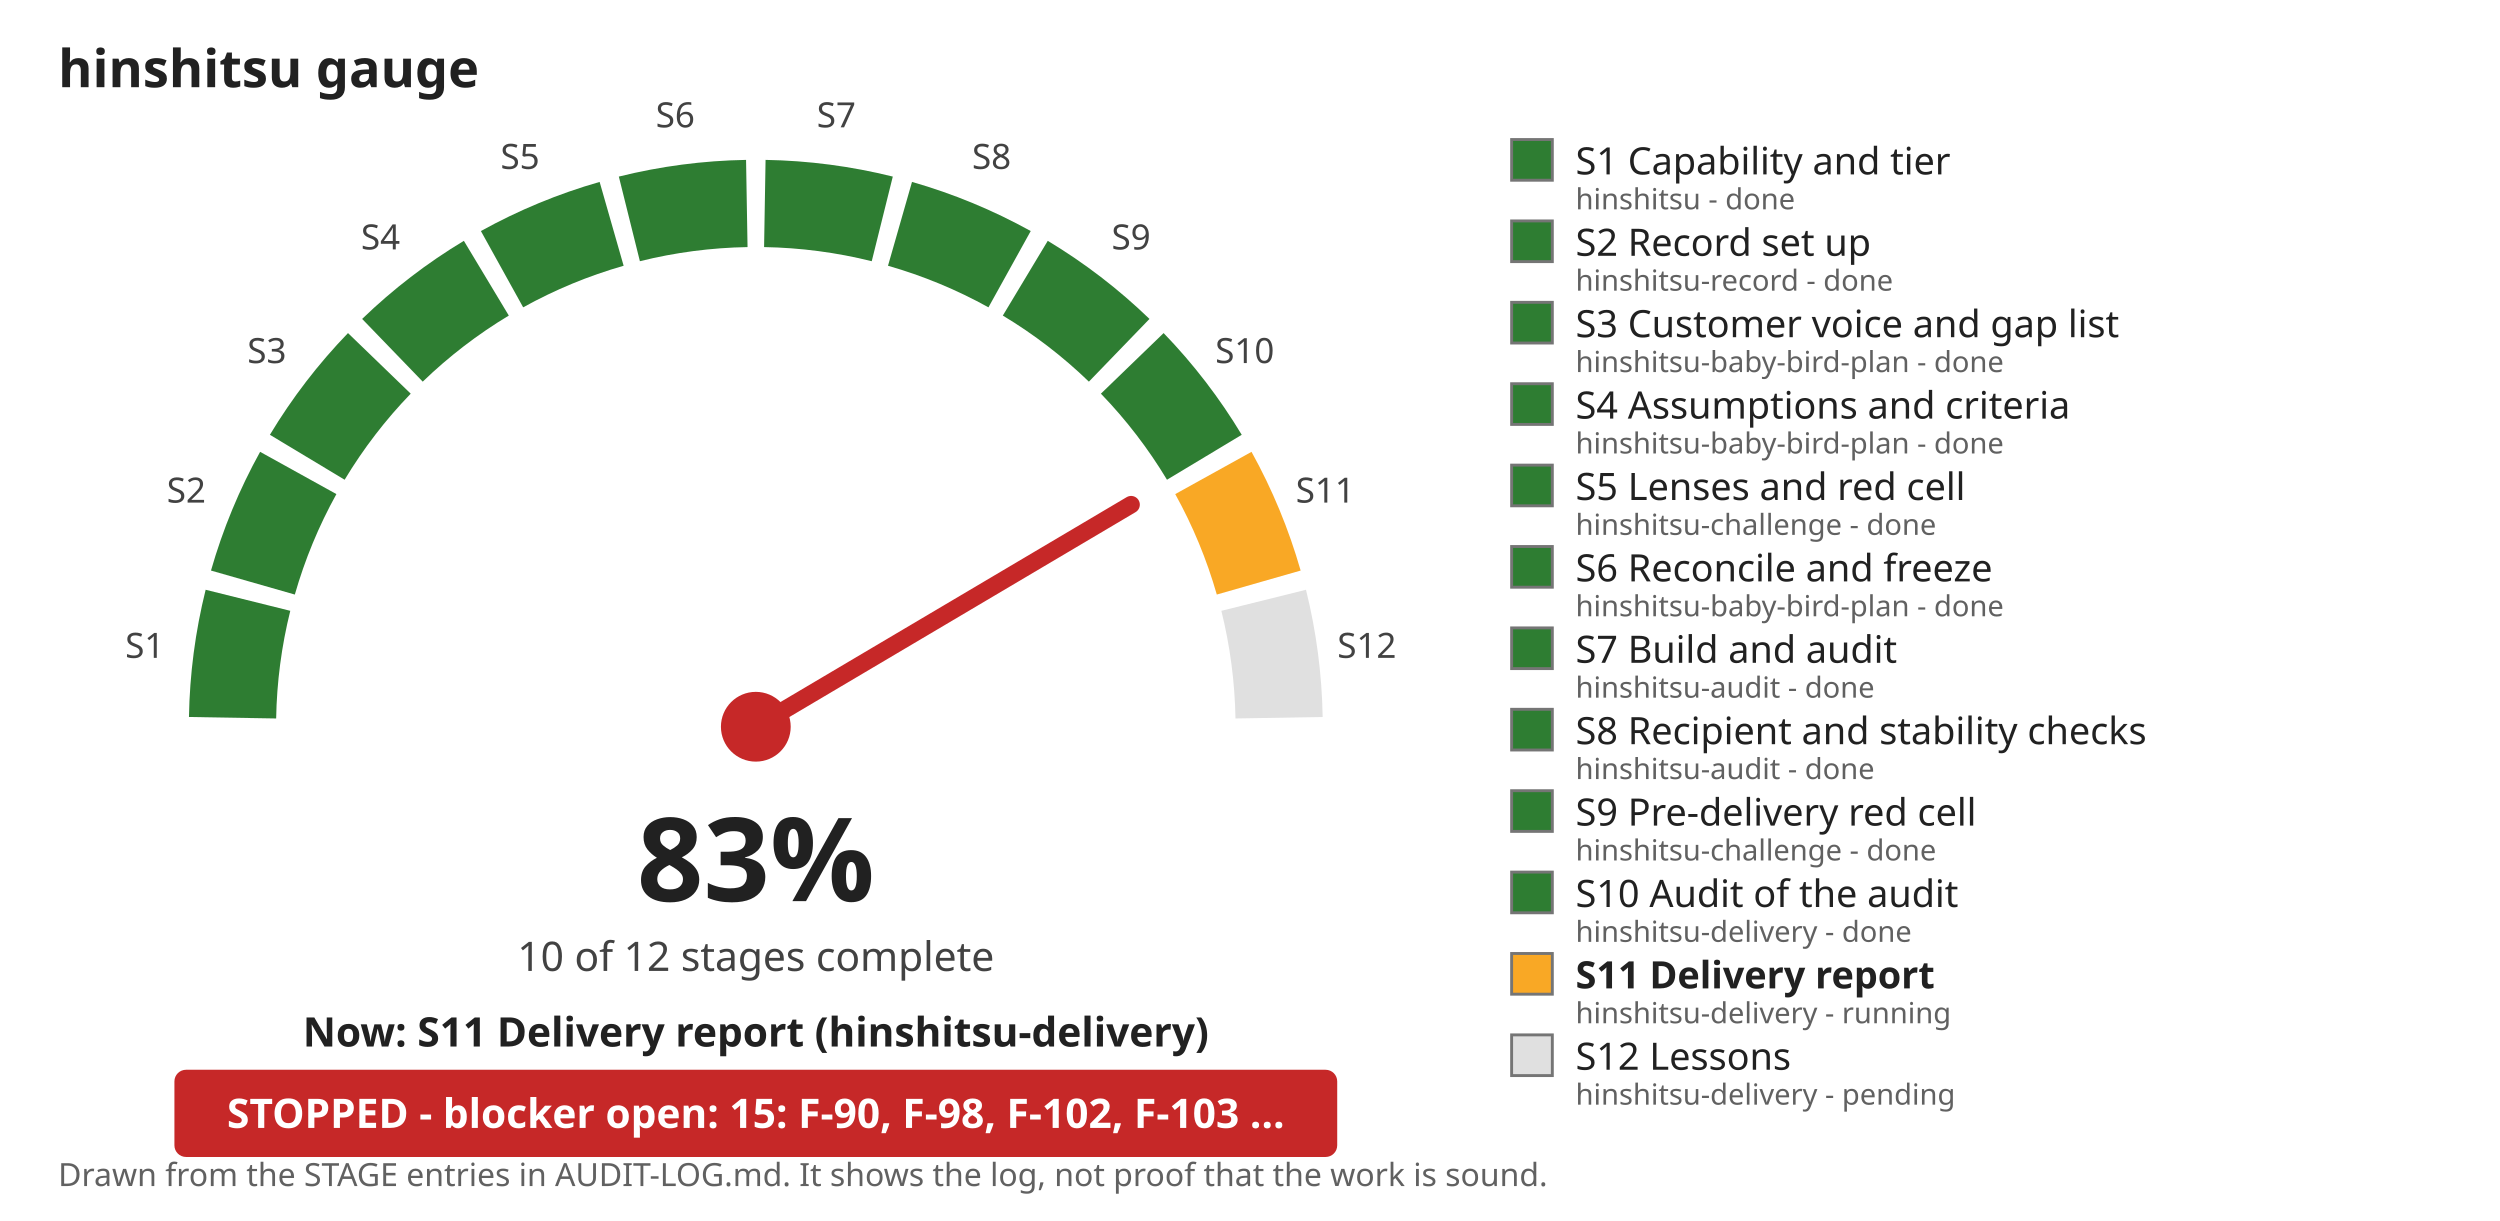
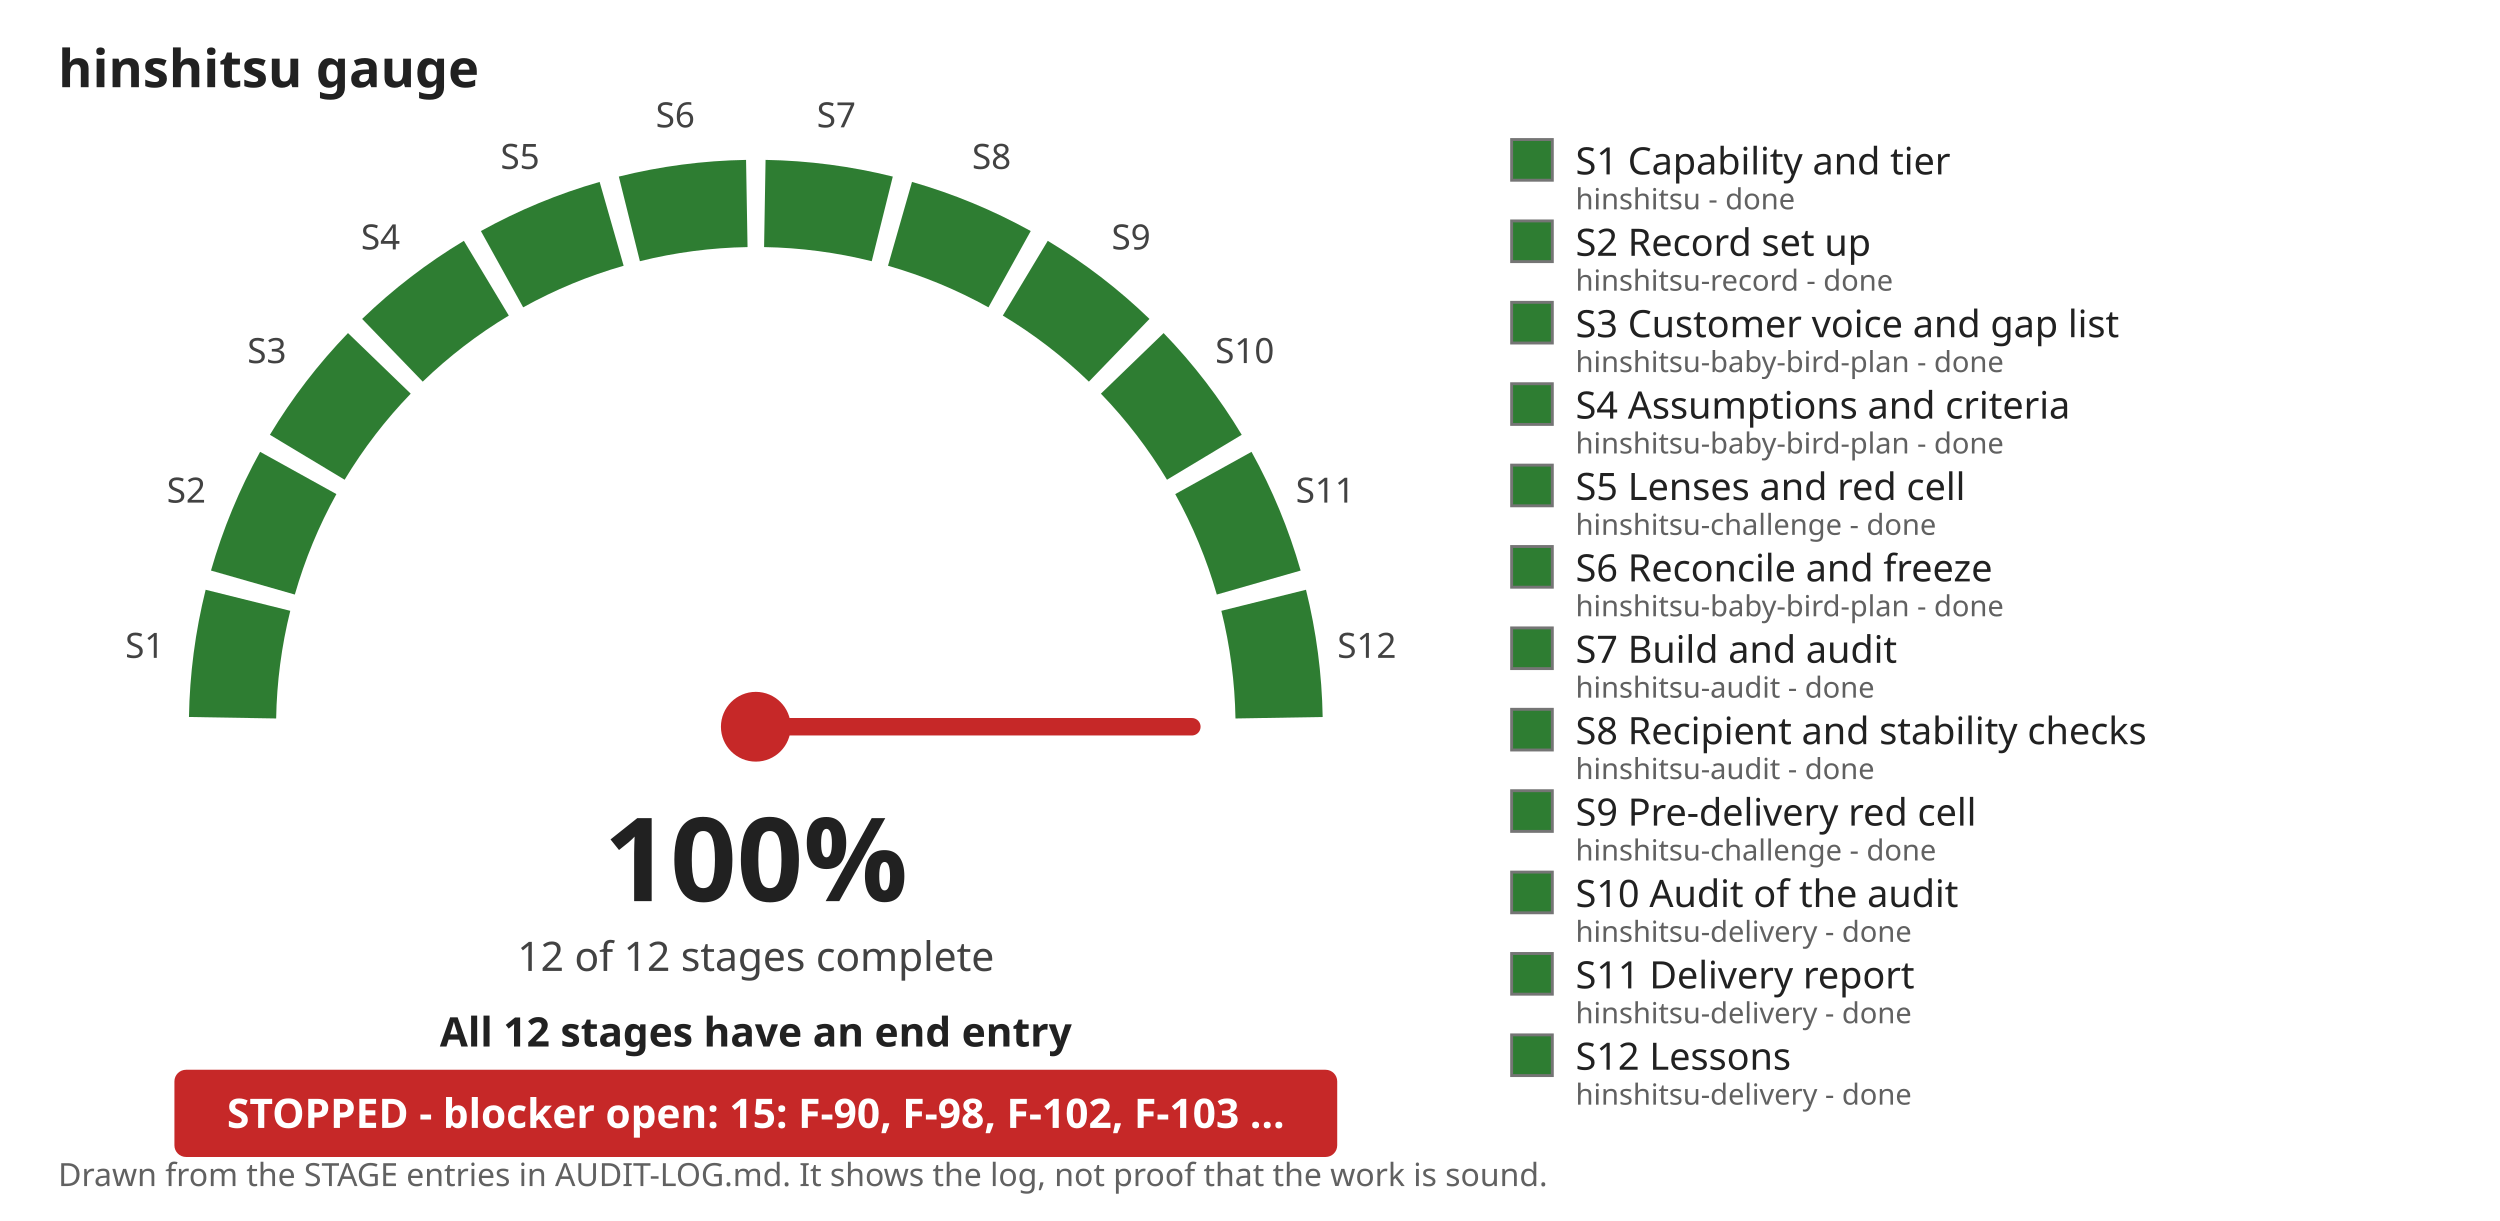
- <svg xmlns="http://www.w3.org/2000/svg" viewBox="0 0 860 420" width="860" height="420" role="img" aria-label="hinshitsu gauge: 83 percent, 10 of 12 stages complete">
+ <svg xmlns="http://www.w3.org/2000/svg" viewBox="0 0 860 420" width="860" height="420" role="img" aria-label="hinshitsu gauge: 100 percent, 12 of 12 stages complete">
  <rect width="860" height="420" fill="#ffffff" />
  <text x="20" y="30" font-family="sans-serif" font-size="18" font-weight="bold" fill="#212121">hinshitsu gauge</text>
  <path d="M 80.0 246.9 A 180 180 0 0 1 85.3 206.5" fill="none" stroke="#2e7d32" stroke-width="30" />
  <text x="49.8" y="226.3" font-family="sans-serif" font-size="12" text-anchor="middle" fill="#424242">S1</text>
  <path d="M 87.0 200.4 A 180 180 0 0 1 102.6 162.7" fill="none" stroke="#2e7d32" stroke-width="30" />
  <text x="64.1" y="172.9" font-family="sans-serif" font-size="12" text-anchor="middle" fill="#424242">S2</text>
  <path d="M 105.7 157.3 A 180 180 0 0 1 130.5 125.0" fill="none" stroke="#2e7d32" stroke-width="30" />
  <text x="91.8" y="124.9" font-family="sans-serif" font-size="12" text-anchor="middle" fill="#424242">S3</text>
  <path d="M 135.0 120.5 A 180 180 0 0 1 167.3 95.7" fill="none" stroke="#2e7d32" stroke-width="30" />
  <text x="130.9" y="85.8" font-family="sans-serif" font-size="12" text-anchor="middle" fill="#424242">S4</text>
  <path d="M 172.7 92.6 A 180 180 0 0 1 210.4 77.0" fill="none" stroke="#2e7d32" stroke-width="30" />
  <text x="178.9" y="58.1" font-family="sans-serif" font-size="12" text-anchor="middle" fill="#424242">S5</text>
  <path d="M 216.5 75.3 A 180 180 0 0 1 256.9 70.0" fill="none" stroke="#2e7d32" stroke-width="30" />
  <text x="232.3" y="43.8" font-family="sans-serif" font-size="12" text-anchor="middle" fill="#424242">S6</text>
  <path d="M 263.1 70.0 A 180 180 0 0 1 303.5 75.3" fill="none" stroke="#2e7d32" stroke-width="30" />
  <text x="287.7" y="43.8" font-family="sans-serif" font-size="12" text-anchor="middle" fill="#424242">S7</text>
  <path d="M 309.6 77.0 A 180 180 0 0 1 347.3 92.6" fill="none" stroke="#2e7d32" stroke-width="30" />
  <text x="341.1" y="58.1" font-family="sans-serif" font-size="12" text-anchor="middle" fill="#424242">S8</text>
  <path d="M 352.7 95.7 A 180 180 0 0 1 385.0 120.5" fill="none" stroke="#2e7d32" stroke-width="30" />
  <text x="389.1" y="85.8" font-family="sans-serif" font-size="12" text-anchor="middle" fill="#424242">S9</text>
  <path d="M 389.5 125.0 A 180 180 0 0 1 414.3 157.3" fill="none" stroke="#2e7d32" stroke-width="30" />
  <text x="428.2" y="124.9" font-family="sans-serif" font-size="12" text-anchor="middle" fill="#424242">S10</text>
-   <path d="M 417.4 162.7 A 180 180 0 0 1 433.0 200.4" fill="none" stroke="#f9a825" stroke-width="30" />
+   <path d="M 417.4 162.7 A 180 180 0 0 1 433.0 200.4" fill="none" stroke="#2e7d32" stroke-width="30" />
  <text x="455.9" y="172.9" font-family="sans-serif" font-size="12" text-anchor="middle" fill="#424242">S11</text>
-   <path d="M 434.7 206.5 A 180 180 0 0 1 440.0 246.9" fill="none" stroke="#e0e0e0" stroke-width="30" />
+   <path d="M 434.7 206.5 A 180 180 0 0 1 440.0 246.9" fill="none" stroke="#2e7d32" stroke-width="30" />
  <text x="470.2" y="226.3" font-family="sans-serif" font-size="12" text-anchor="middle" fill="#424242">S12</text>
-   <line x1="260.0" y1="250.0" x2="389.1" y2="173.6" stroke="#c62828" stroke-width="6" stroke-linecap="round" />
+   <line x1="260.0" y1="250.0" x2="410.0" y2="250.0" stroke="#c62828" stroke-width="6" stroke-linecap="round" />
  <circle cx="260.0" cy="250.0" r="12" fill="#c62828" />
-   <text x="260.0" y="310.0" font-family="sans-serif" font-size="40" font-weight="bold" text-anchor="middle" fill="#212121">83%</text>
-   <text x="260.0" y="334.0" font-family="sans-serif" font-size="14" text-anchor="middle" fill="#424242">10 of 12 stages complete</text>
-   <text x="260.0" y="360.0" font-family="sans-serif" font-size="14" font-weight="bold" text-anchor="middle" fill="#212121">Now: S11 Delivery report (hinshitsu-delivery)</text>
+   <text x="260.0" y="310.0" font-family="sans-serif" font-size="40" font-weight="bold" text-anchor="middle" fill="#212121">100%</text>
+   <text x="260.0" y="334.0" font-family="sans-serif" font-size="14" text-anchor="middle" fill="#424242">12 of 12 stages complete</text>
+   <text x="260.0" y="360.0" font-family="sans-serif" font-size="14" font-weight="bold" text-anchor="middle" fill="#212121">All 12 stages have an end entry</text>
  <rect x="60" y="368.0" width="400" height="30" rx="4" fill="#c62828" />
  <text x="260.0" y="388.0" font-family="sans-serif" font-size="14" font-weight="bold" text-anchor="middle" fill="#ffffff">STOPPED - blocker open: 15: F-90, F-98, F-102, F-103 ...</text>
  <rect x="520" y="48" width="14" height="14" fill="#2e7d32" stroke="#757575" />
  <text x="542" y="60" font-family="sans-serif" font-size="13" font-weight="normal" fill="#212121">S1 Capability and tier</text>
  <text x="542" y="72" font-family="sans-serif" font-size="10" fill="#616161">hinshitsu - done</text>
  <rect x="520" y="76" width="14" height="14" fill="#2e7d32" stroke="#757575" />
  <text x="542" y="88" font-family="sans-serif" font-size="13" font-weight="normal" fill="#212121">S2 Record set up</text>
  <text x="542" y="100" font-family="sans-serif" font-size="10" fill="#616161">hinshitsu-record - done</text>
  <rect x="520" y="104" width="14" height="14" fill="#2e7d32" stroke="#757575" />
  <text x="542" y="116" font-family="sans-serif" font-size="13" font-weight="normal" fill="#212121">S3 Customer voice and gap list</text>
  <text x="542" y="128" font-family="sans-serif" font-size="10" fill="#616161">hinshitsu-baby-bird-plan - done</text>
  <rect x="520" y="132" width="14" height="14" fill="#2e7d32" stroke="#757575" />
  <text x="542" y="144" font-family="sans-serif" font-size="13" font-weight="normal" fill="#212121">S4 Assumptions and criteria</text>
  <text x="542" y="156" font-family="sans-serif" font-size="10" fill="#616161">hinshitsu-baby-bird-plan - done</text>
  <rect x="520" y="160" width="14" height="14" fill="#2e7d32" stroke="#757575" />
  <text x="542" y="172" font-family="sans-serif" font-size="13" font-weight="normal" fill="#212121">S5 Lenses and red cell</text>
  <text x="542" y="184" font-family="sans-serif" font-size="10" fill="#616161">hinshitsu-challenge - done</text>
  <rect x="520" y="188" width="14" height="14" fill="#2e7d32" stroke="#757575" />
  <text x="542" y="200" font-family="sans-serif" font-size="13" font-weight="normal" fill="#212121">S6 Reconcile and freeze</text>
  <text x="542" y="212" font-family="sans-serif" font-size="10" fill="#616161">hinshitsu-baby-bird-plan - done</text>
  <rect x="520" y="216" width="14" height="14" fill="#2e7d32" stroke="#757575" />
  <text x="542" y="228" font-family="sans-serif" font-size="13" font-weight="normal" fill="#212121">S7 Build and audit</text>
  <text x="542" y="240" font-family="sans-serif" font-size="10" fill="#616161">hinshitsu-audit - done</text>
  <rect x="520" y="244" width="14" height="14" fill="#2e7d32" stroke="#757575" />
  <text x="542" y="256" font-family="sans-serif" font-size="13" font-weight="normal" fill="#212121">S8 Recipient and stability checks</text>
  <text x="542" y="268" font-family="sans-serif" font-size="10" fill="#616161">hinshitsu-audit - done</text>
  <rect x="520" y="272" width="14" height="14" fill="#2e7d32" stroke="#757575" />
  <text x="542" y="284" font-family="sans-serif" font-size="13" font-weight="normal" fill="#212121">S9 Pre-delivery red cell</text>
  <text x="542" y="296" font-family="sans-serif" font-size="10" fill="#616161">hinshitsu-challenge - done</text>
  <rect x="520" y="300" width="14" height="14" fill="#2e7d32" stroke="#757575" />
  <text x="542" y="312" font-family="sans-serif" font-size="13" font-weight="normal" fill="#212121">S10 Audit of the audit</text>
  <text x="542" y="324" font-family="sans-serif" font-size="10" fill="#616161">hinshitsu-delivery - done</text>
-   <rect x="520" y="328" width="14" height="14" fill="#f9a825" stroke="#757575" />
-   <text x="542" y="340" font-family="sans-serif" font-size="13" font-weight="bold" fill="#212121">S11 Delivery report</text>
-   <text x="542" y="352" font-family="sans-serif" font-size="10" fill="#616161">hinshitsu-delivery - running</text>
-   <rect x="520" y="356" width="14" height="14" fill="#e0e0e0" stroke="#757575" />
+   <rect x="520" y="328" width="14" height="14" fill="#2e7d32" stroke="#757575" />
+   <text x="542" y="340" font-family="sans-serif" font-size="13" font-weight="normal" fill="#212121">S11 Delivery report</text>
+   <text x="542" y="352" font-family="sans-serif" font-size="10" fill="#616161">hinshitsu-delivery - done</text>
+   <rect x="520" y="356" width="14" height="14" fill="#2e7d32" stroke="#757575" />
  <text x="542" y="368" font-family="sans-serif" font-size="13" font-weight="normal" fill="#212121">S12 Lessons</text>
-   <text x="542" y="380" font-family="sans-serif" font-size="10" fill="#616161">hinshitsu-delivery - pending</text>
+   <text x="542" y="380" font-family="sans-serif" font-size="10" fill="#616161">hinshitsu-delivery - done</text>
  <text x="20" y="408" font-family="sans-serif" font-size="11" fill="#616161">Drawn from the STAGE entries in AUDIT-LOG.md. It shows the log, not proof that the work is sound.</text>
</svg>
